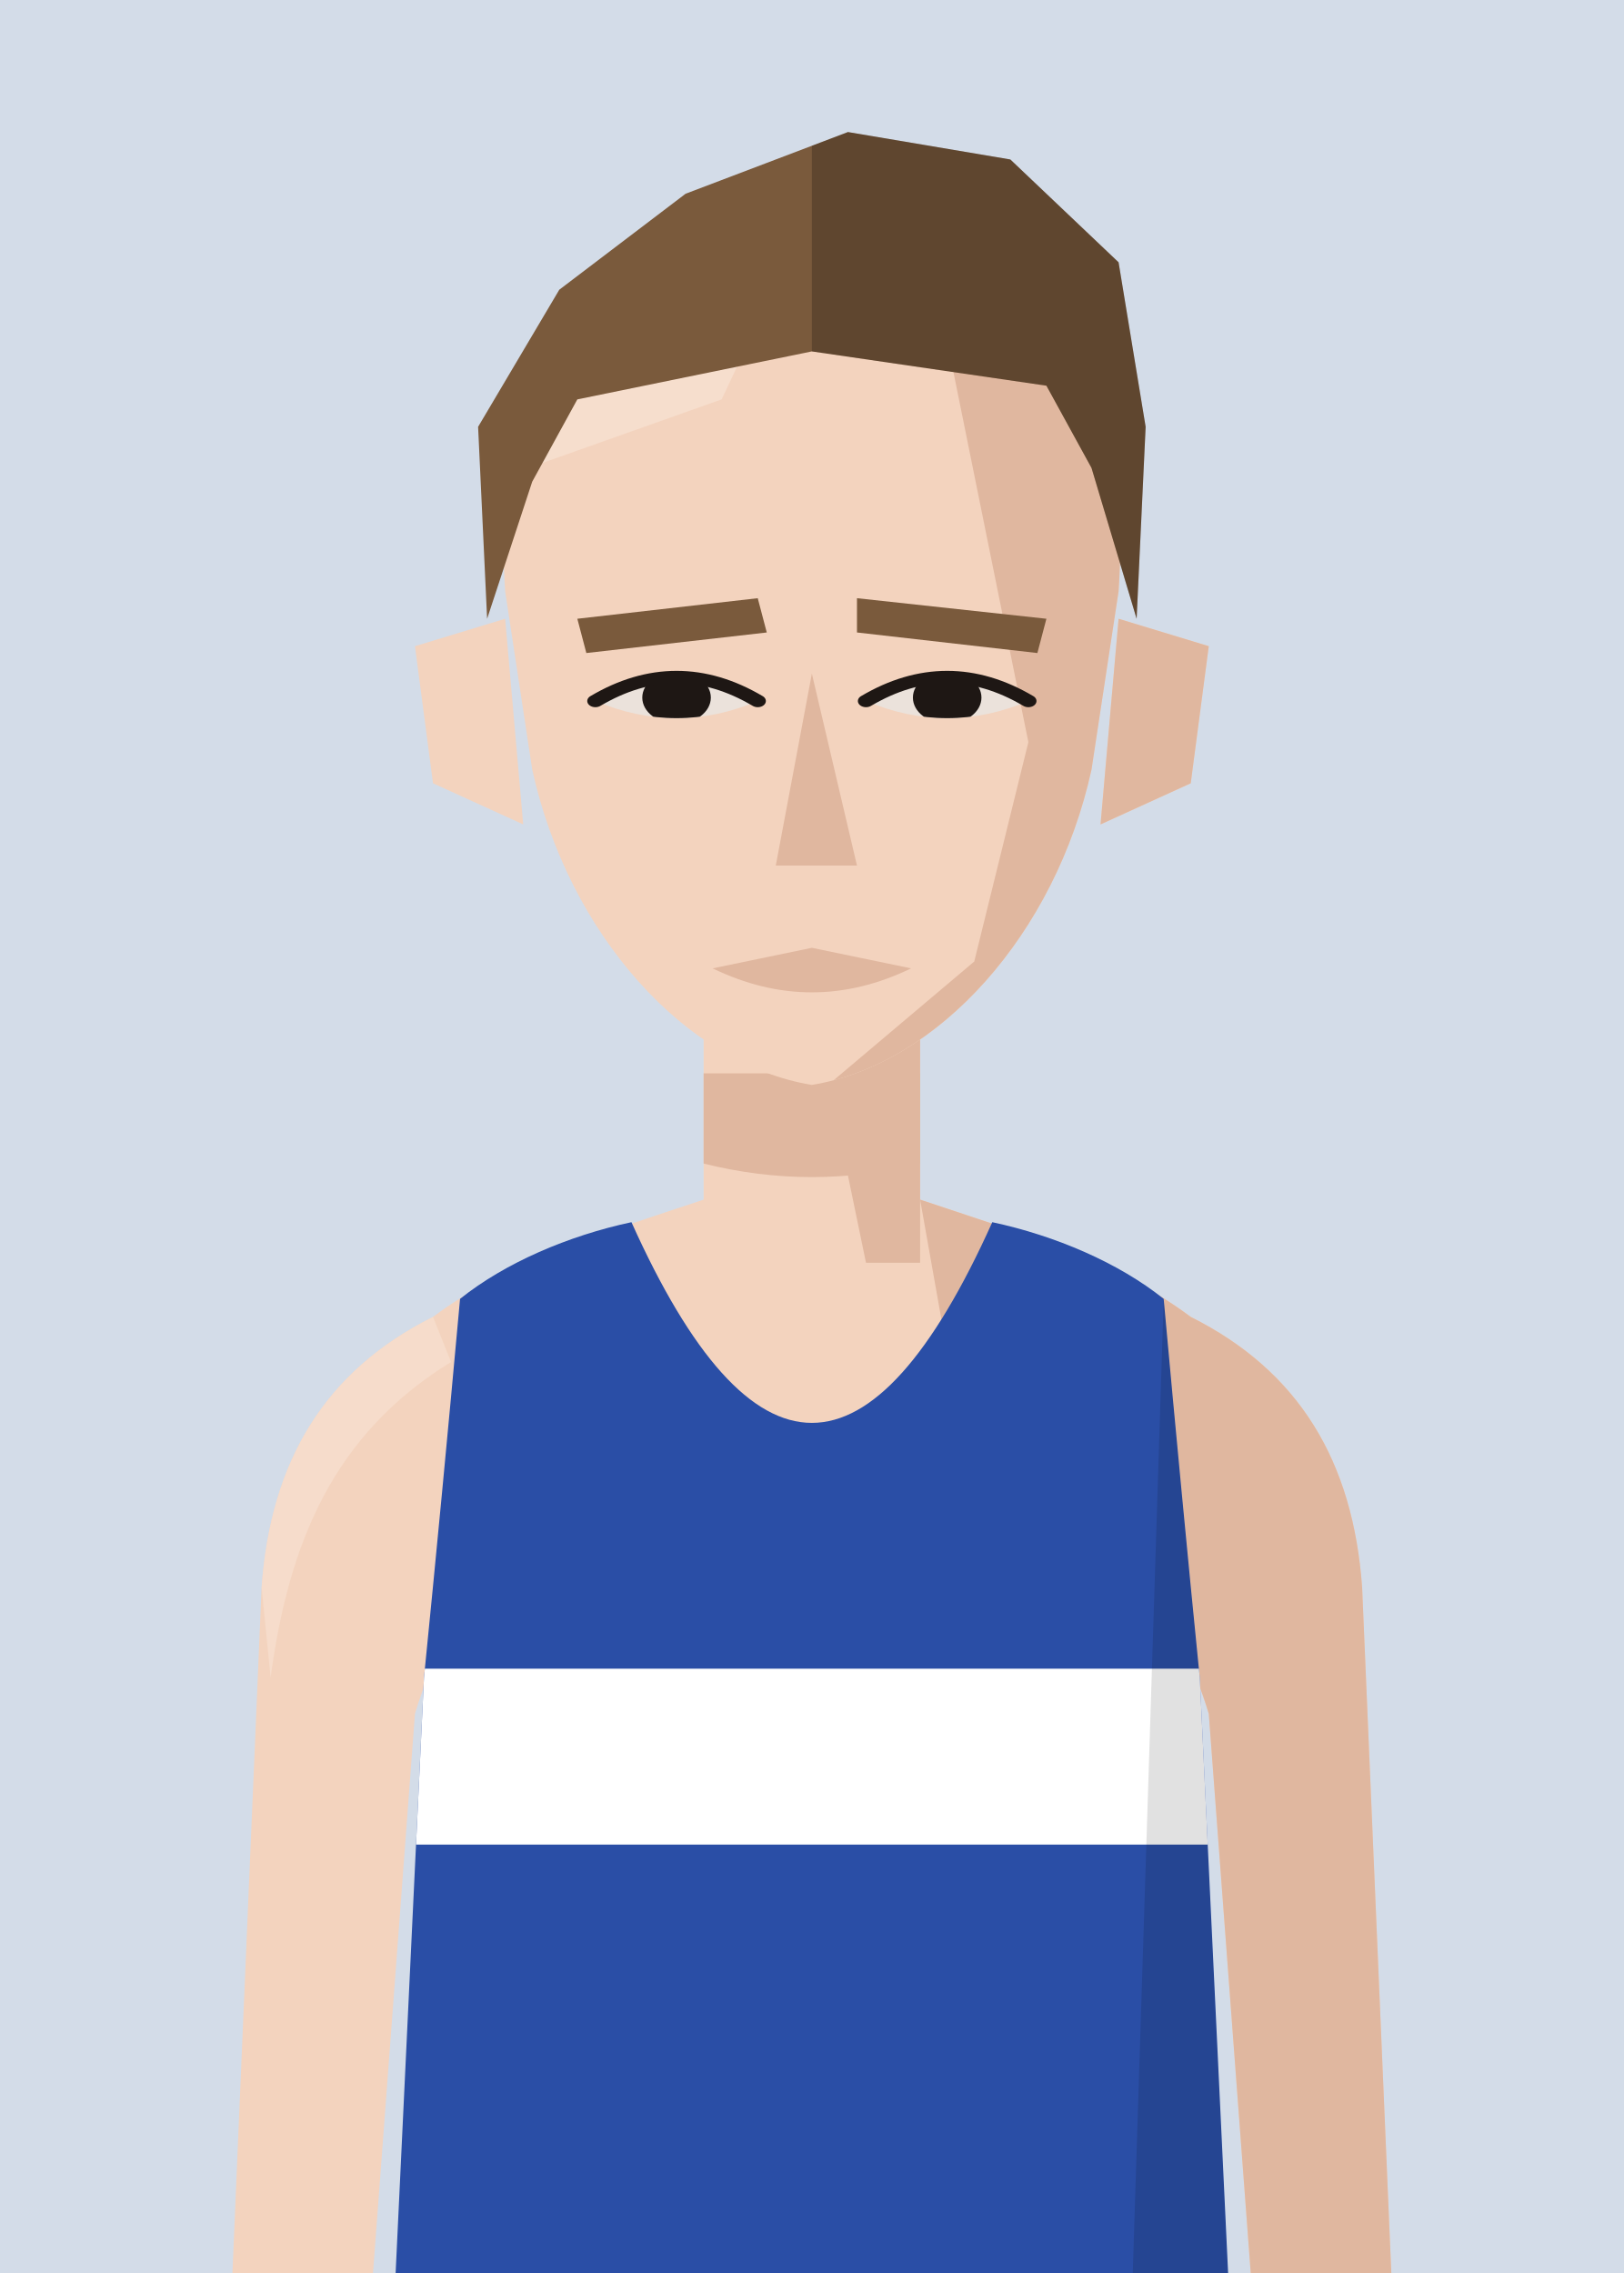
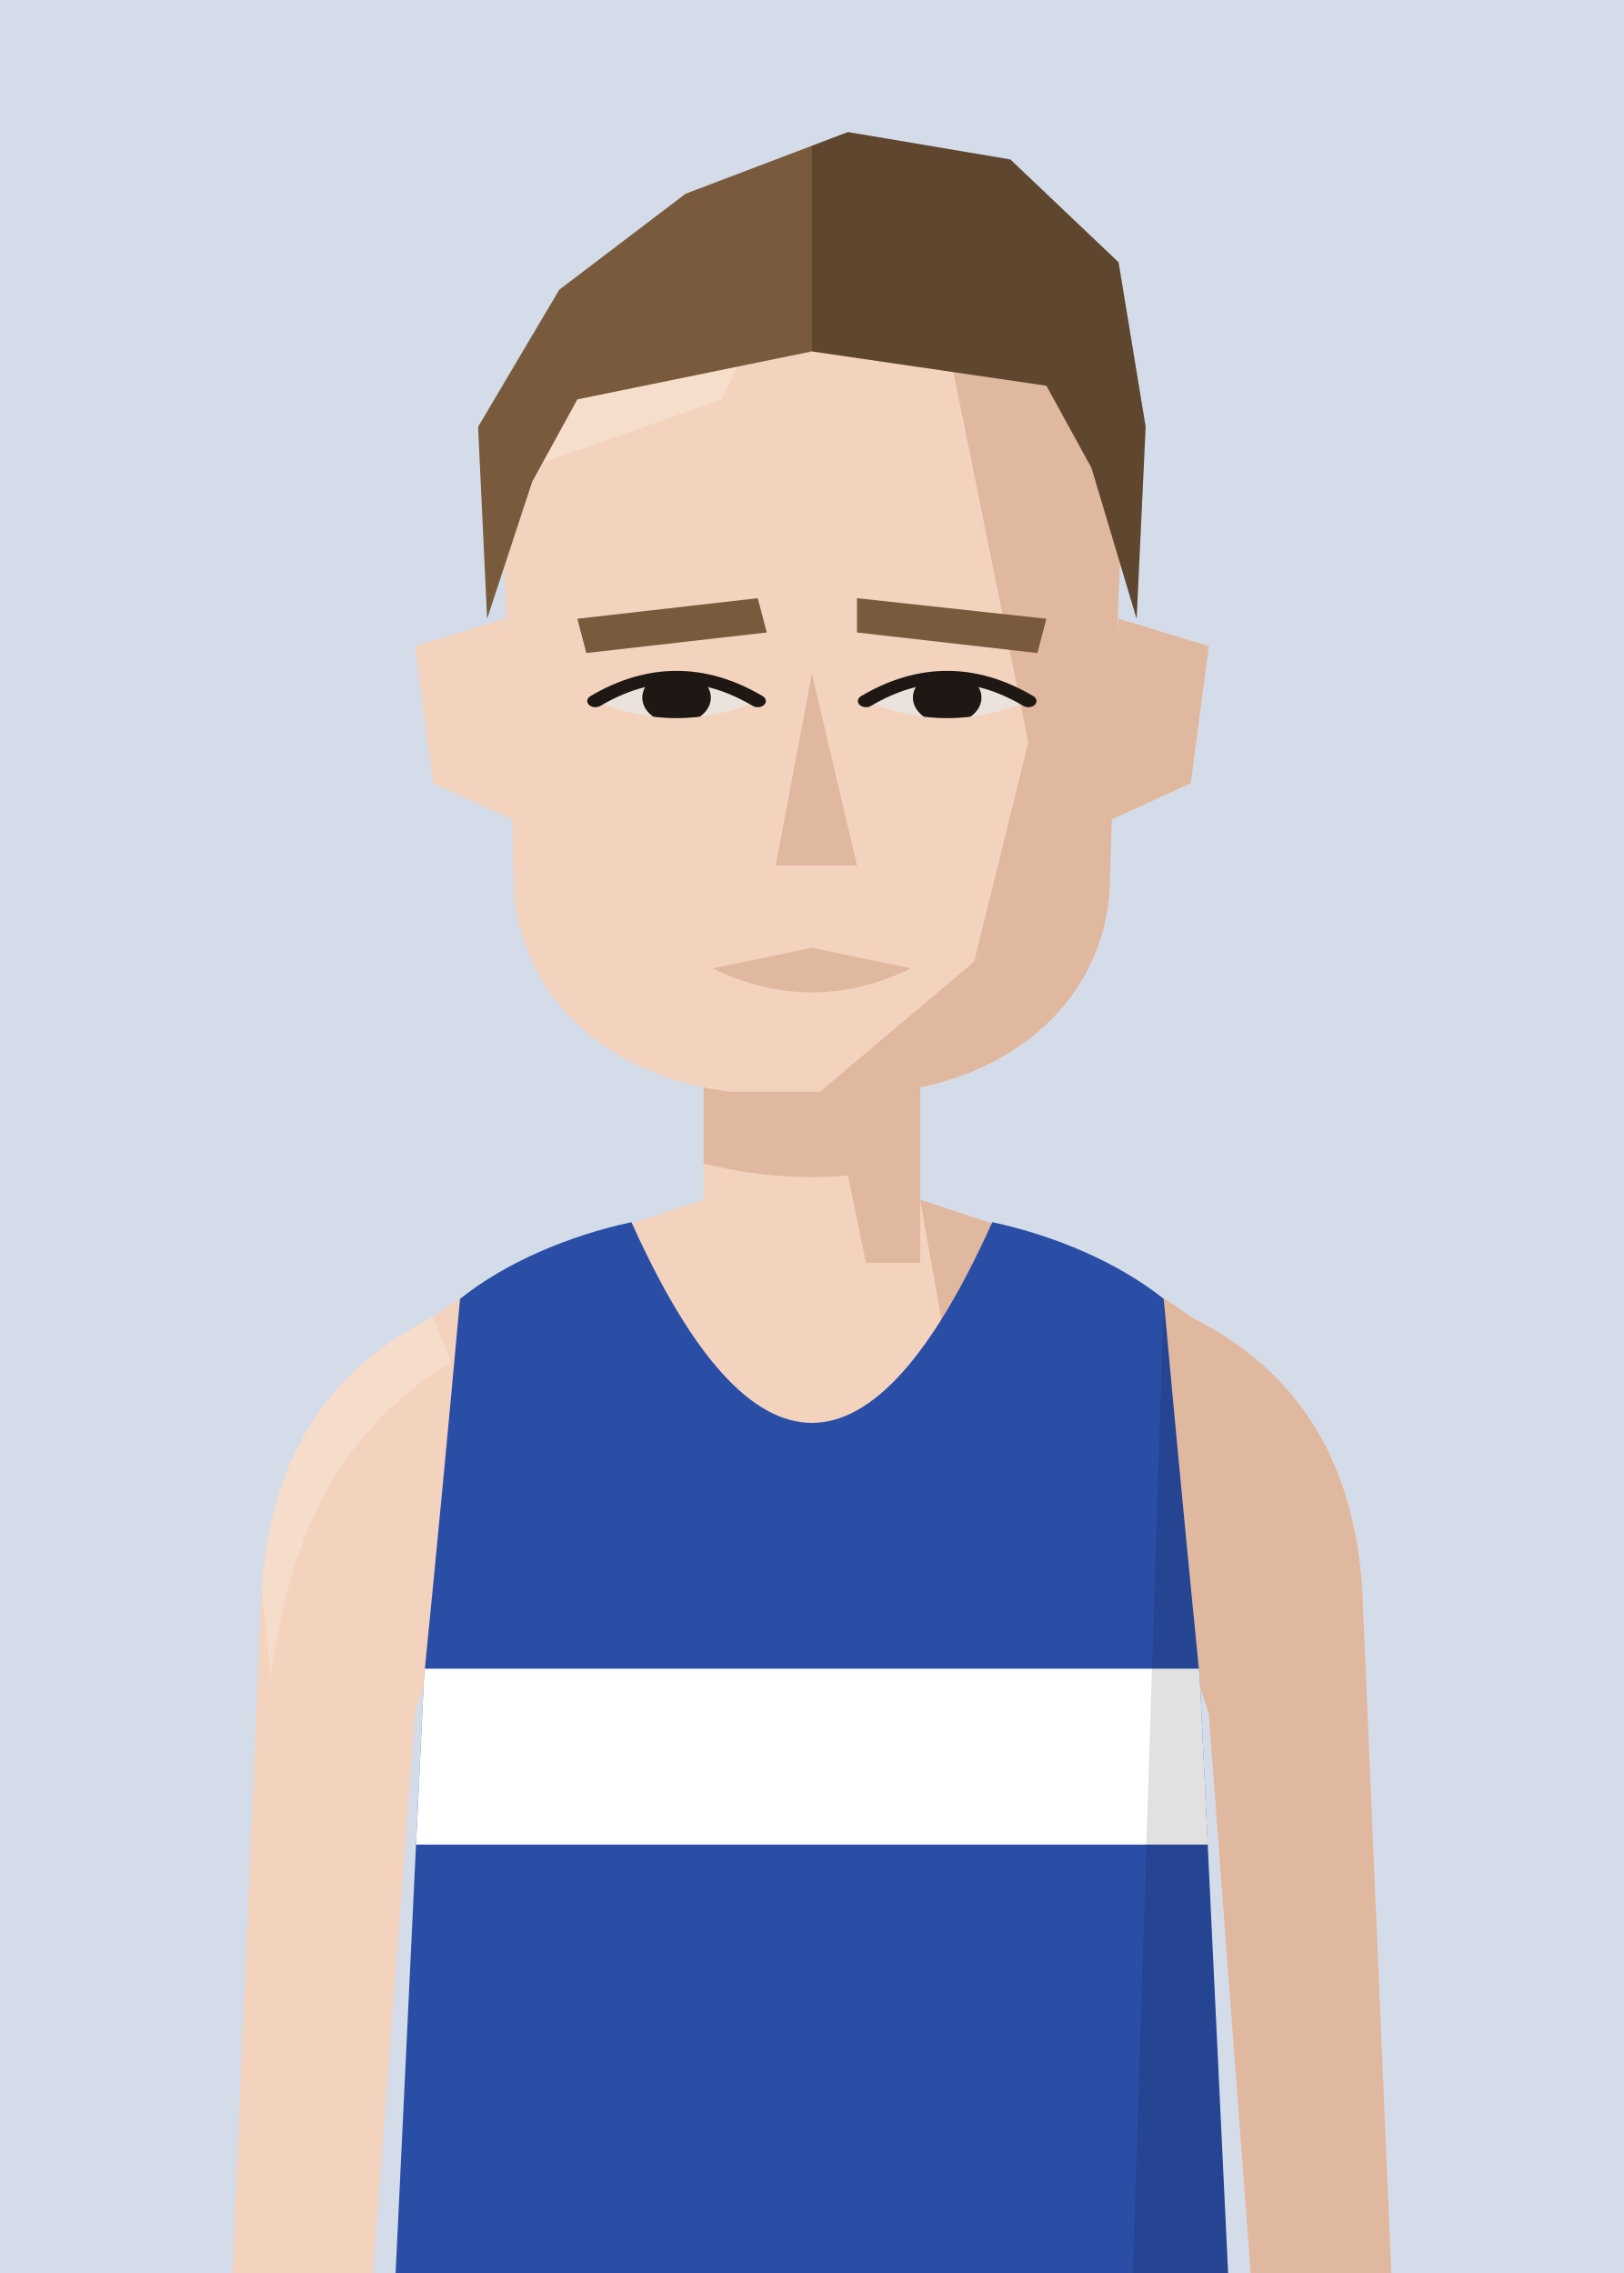
<svg xmlns="http://www.w3.org/2000/svg" viewBox="10 20 180 252">
  <defs>
    <clipPath id="vf">
      <path d="M53,330 L57,246 Q59,226 61,204 C66,200 73,197 80,195.5 Q100,240 120,195.5 C127,197 134,200 139,204 Q141,226 143,246 L147,330 Z" />
    </clipPath>
    <clipPath id="hf">
-       <path d="M66,96 C64,58 80,40 100,40 C120,40 136,58 134,96 L131,122 C127,146 114,165 100,168 C86,165 73,146 69,122 Z" />
+       <path d="M66,96 C64,58 80,40 100,40 C120,40 136,58 134,96 L133,140 C132,156 122,167 109,169 L91,169 C78,167 68,156 67,140 Z" />
    </clipPath>
    <clipPath id="rf">
      <rect x="100" y="0" width="100" height="300" />
    </clipPath>
    <clipPath id="ef">
      <path d="M76,112 Q85,105 94,112 Q85,117 76,112 Z" />
      <path d="M106,112 Q115,105 124,112 Q115,117 106,112 Z" />
    </clipPath>
    <clipPath id="cf">
      <rect x="0" y="92" width="200" height="300" />
    </clipPath>
  </defs>
  <rect width="200" height="280" fill="#D3DCE8" />
  <g transform="translate(0,-40)">
    <rect x="88" y="171" width="24" height="37" fill="#F3D3BE" />
    <path d="M88,193 C76,197 66,200 58,206 C46,212 40,222 39,236 L35,330 L50,330 L56,250 Q59,240 64,238 L136,238 Q141,240 144,250 L150,330 L165,330 L161,236 C160,222 154,212 142,206 C134,200 124,197 112,193" fill="#F3D3BE" />
    <g fill="#E0B79F">
      <path d="M112,193 C124,197 134,200 142,206 C154,212 160,222 161,236 L165,330 L150,330 L144,250 Q141,240 136,238 L120,238 Z" />
      <path d="M58,206 C46,212 40,222 39,236 L40,246 C42,231 47,219 60,211 Z" fill="#F8E2D3" opacity=".6" />
      <polygon points="100,171 112,171 112,200 106,200" />
      <path d="M88,179 L112,179 L112,189 Q100,192 88,189 Z" />
    </g>
    <g transform="translate(0,83) scale(1,0.76) translate(0,-40)">
      <g fill="#F3D3BE">
        <path d="M66,100 L56,104 L58,124 L68,130 Z" />
        <path d="M134,100 L144,104 L142,124 L132,130 Z" />
-         <path d="M66,96 C64,58 80,40 100,40 C120,40 136,58 134,96 L131,122 C127,146 114,165 100,168 C86,165 73,146 69,122 Z" />
+         <path d="M66,96 C64,58 80,40 100,40 C120,40 136,58 134,96 L133,140 C132,156 122,167 109,169 L91,169 C78,167 68,156 67,140 Z" />
      </g>
      <path d="M134,100 L144,104 L142,124 L132,130 Z" fill="#E0B79F" />
      <g clip-path="url(#hf)">
        <polygon points="112,40 140,40 140,180 100,180 100,170 118,150 124,118 120,92" fill="#E0B79F" />
        <polygon points="60,40 100,40 90,68 60,82" fill="#F8E2D3" opacity=".7" />
      </g>
      <g fill="#7A5A3C">
        <polygon points="74,100 94,97 95,102 75,105" />
        <polygon points="105,97 126,100 125,105 105,102" />
      </g>
      <g fill="#EBE2DB">
        <path d="M76,112 Q85,105 94,112 Q85,117 76,112 Z" />
        <path d="M106,112 Q115,105 124,112 Q115,117 106,112 Z" />
      </g>
      <g clip-path="url(#ef)" fill="#1E1714">
        <circle cx="85" cy="111.5" r="3.8" />
        <circle cx="115" cy="111.5" r="3.8" />
      </g>
      <g fill="none" stroke="#1E1714" stroke-width="1.8" stroke-linecap="round">
        <path d="M76,112 Q85,105 94,112" />
        <path d="M106,112 Q115,105 124,112" />
      </g>
      <polygon points="100,108 105,136 96,136" fill="#E0B79F" />
      <path d="M89,151 L100,148 L111,151 Q100,158 89,151 Z" fill="#E0B79F" />
      <g fill="#7A5A3C">
        <path d="M64,100 L63,72 L72,52 L86,38 L104,29 L122,33 L134,48 L137,72 L136,100 L131,78 L126,66 L100,61 L74,68 L69,80 Z" />
        <g clip-path="url(#rf)" fill="#000" opacity=".22">
          <path d="M64,100 L63,72 L72,52 L86,38 L104,29 L122,33 L134,48 L137,72 L136,100 L131,78 L126,66 L100,61 L74,68 L69,80 Z" />
        </g>
      </g>
    </g>
    <g clip-path="url(#vf)">
      <path d="M53,330 L57,246 Q59,226 61,204 C66,200 73,197 80,195.5 Q100,240 120,195.5 C127,197 134,200 139,204 Q141,226 143,246 L147,330 Z" fill="#2a4ea6" />
      <g transform="matrix(6.2857 0 0 6.5 37.14 193)">
        <rect x="0" y="8" width="20" height="3" fill="#fff" />
      </g>
      <path d="M139,204 Q141,226 143,246 L147,330 L135,330 Z" fill="#000" opacity="0.12" />
    </g>
  </g>
</svg>
